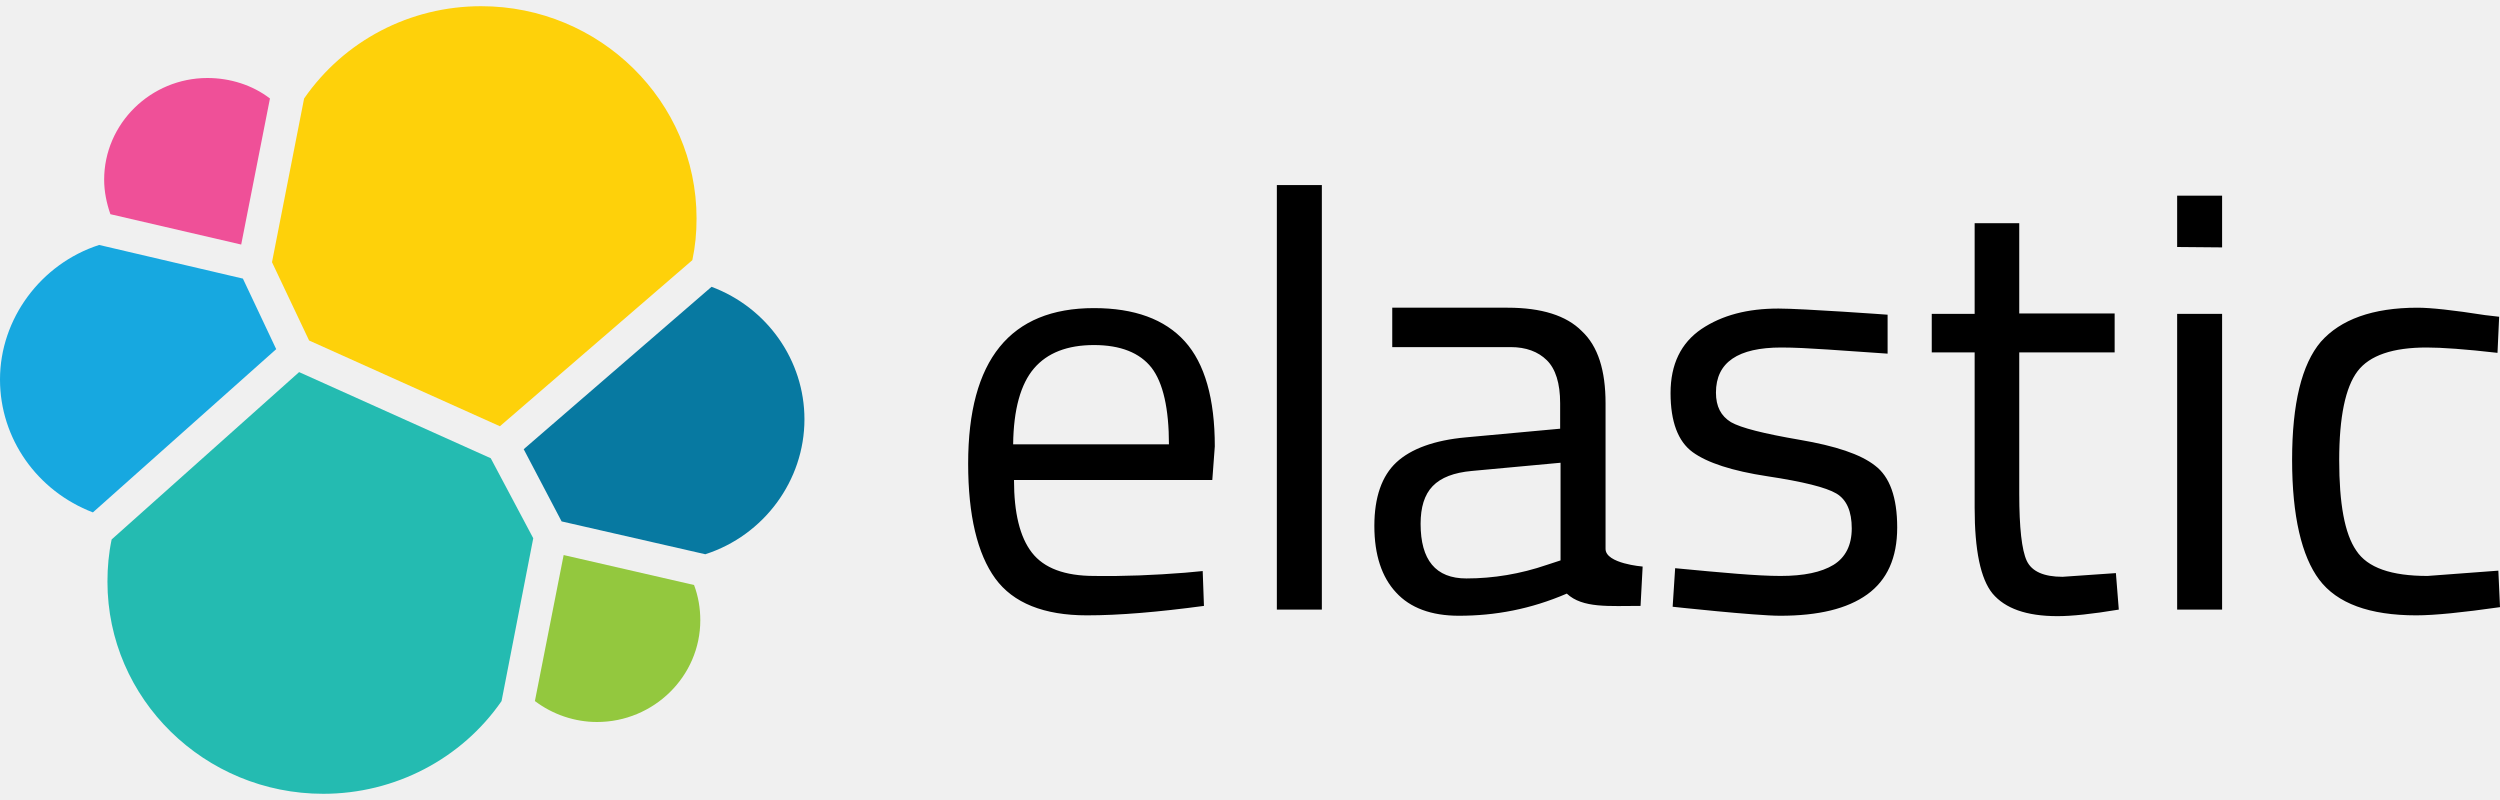
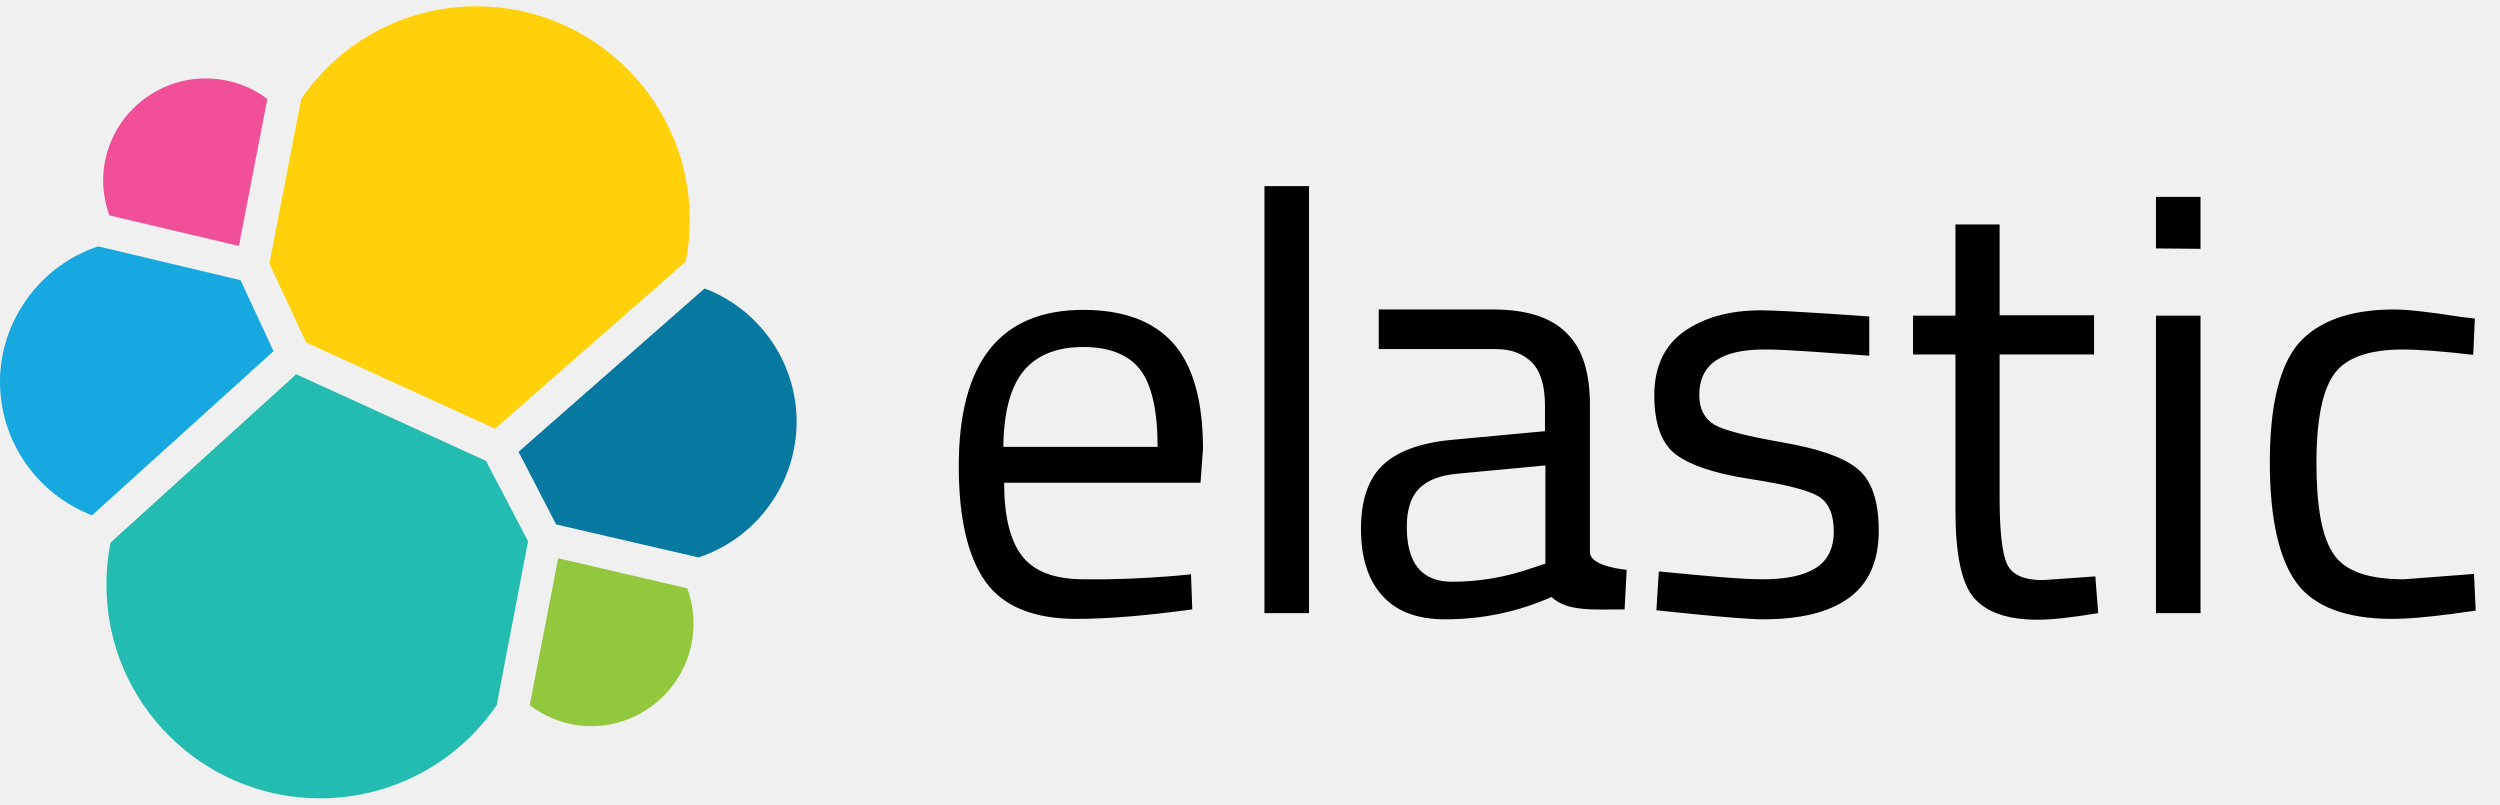
- <svg xmlns="http://www.w3.org/2000/svg" width="50" height="16" viewBox="0 0 50 16" fill="none">
-   <path d="M6.182 6.81L9.998 8.525L13.847 5.203C13.906 4.924 13.931 4.661 13.931 4.366C13.931 2.028 11.998 0.124 9.623 0.124C8.198 0.124 6.882 0.814 6.082 1.97L5.44 5.244L6.182 6.81Z" fill="#FED10A" />
-   <path d="M2.233 10.789C2.174 11.068 2.149 11.347 2.149 11.634C2.149 13.98 4.091 15.876 6.465 15.876C7.898 15.876 9.232 15.178 10.031 14.022L10.665 10.765L9.815 9.165L5.982 7.442L2.233 10.789Z" fill="#24BBB1" />
-   <path d="M2.208 4.284L4.824 4.891L5.399 1.97C5.049 1.7 4.599 1.56 4.149 1.56C3.016 1.56 2.083 2.471 2.083 3.595C2.083 3.832 2.133 4.07 2.208 4.284Z" fill="#EF5098" />
-   <path d="M1.983 4.899C0.817 5.276 0 6.376 0 7.59C0 8.771 0.742 9.821 1.858 10.248L5.524 6.983L4.858 5.572L1.983 4.899Z" fill="#17A8E0" />
-   <path d="M10.698 14.021C11.056 14.292 11.498 14.44 11.94 14.44C13.073 14.44 14.006 13.529 14.006 12.405C14.006 12.159 13.964 11.921 13.881 11.7L11.273 11.101L10.698 14.021Z" fill="#93C83E" />
-   <path d="M11.232 10.428L14.106 11.085C15.281 10.707 16.089 9.608 16.089 8.386C16.089 7.212 15.348 6.154 14.231 5.736L10.474 8.984L11.232 10.428Z" fill="#0779A1" />
-   <path d="M23.704 11.454L24.054 11.421L24.079 12.118C23.163 12.241 22.388 12.307 21.738 12.307C20.88 12.307 20.263 12.061 19.905 11.569C19.547 11.076 19.363 10.305 19.363 9.272C19.363 7.196 20.205 6.162 21.88 6.162C22.688 6.162 23.296 6.384 23.696 6.827C24.096 7.27 24.296 7.975 24.296 8.927L24.246 9.6H20.28C20.28 10.256 20.396 10.74 20.638 11.052C20.88 11.364 21.296 11.519 21.888 11.519C22.479 11.528 23.088 11.503 23.704 11.454ZM23.379 8.894C23.379 8.172 23.263 7.655 23.029 7.352C22.796 7.057 22.413 6.901 21.88 6.901C21.346 6.901 20.946 7.057 20.68 7.368C20.413 7.68 20.271 8.189 20.263 8.886H23.379V8.894ZM25.537 12.192V3.701H26.437V12.192H25.537ZM32.111 8.066V10.978C32.111 11.273 32.853 11.331 32.853 11.331L32.811 12.118C32.178 12.118 31.653 12.168 31.336 11.872C30.611 12.184 29.903 12.315 29.178 12.315C28.628 12.315 28.203 12.159 27.92 11.848C27.637 11.544 27.487 11.101 27.487 10.518C27.487 9.944 27.637 9.518 27.928 9.247C28.22 8.976 28.687 8.804 29.32 8.747L31.203 8.574V8.066C31.203 7.664 31.111 7.376 30.936 7.204C30.761 7.032 30.52 6.942 30.212 6.942H27.845V6.154H30.153C30.828 6.154 31.328 6.31 31.636 6.622C31.961 6.925 32.111 7.409 32.111 8.066ZM28.412 10.477C28.412 11.199 28.712 11.569 29.328 11.569C29.87 11.569 30.411 11.478 30.936 11.298L31.211 11.208V9.255L29.437 9.419C29.078 9.452 28.82 9.55 28.653 9.723C28.487 9.895 28.412 10.149 28.412 10.477ZM35.627 6.95C34.761 6.95 34.319 7.245 34.319 7.852C34.319 8.131 34.419 8.32 34.619 8.443C34.819 8.558 35.277 8.673 35.994 8.796C36.71 8.919 37.21 9.083 37.502 9.313C37.794 9.534 37.944 9.944 37.944 10.551C37.944 11.158 37.743 11.601 37.344 11.889C36.944 12.176 36.369 12.315 35.602 12.315C35.111 12.315 33.453 12.135 33.453 12.135L33.503 11.364C34.452 11.454 35.144 11.519 35.611 11.519C36.077 11.519 36.427 11.445 36.669 11.298C36.91 11.15 37.035 10.904 37.035 10.568C37.035 10.231 36.935 9.993 36.727 9.87C36.519 9.747 36.06 9.633 35.352 9.526C34.644 9.419 34.144 9.255 33.852 9.042C33.561 8.829 33.411 8.435 33.411 7.861C33.411 7.286 33.619 6.86 34.028 6.581C34.444 6.302 34.952 6.171 35.569 6.171C36.052 6.171 37.752 6.294 37.752 6.294V7.073C36.869 7.016 36.136 6.95 35.627 6.95ZM42.293 7.048H40.385V9.879C40.385 10.551 40.435 11.002 40.535 11.216C40.635 11.429 40.876 11.536 41.251 11.536L42.318 11.462L42.376 12.192C41.834 12.282 41.435 12.323 41.151 12.323C40.526 12.323 40.102 12.168 39.852 11.872C39.61 11.577 39.493 11.002 39.493 10.158V7.048H38.635V6.277H39.493V4.464H40.385V6.269H42.293V7.048ZM43.543 4.94V3.914H44.442V4.948L43.543 4.94ZM43.543 12.192V6.277H44.442V12.192H43.543ZM48.35 6.154C48.617 6.154 49.067 6.203 49.7 6.302L49.983 6.335L49.95 7.057C49.308 6.983 48.833 6.95 48.533 6.95C47.858 6.95 47.392 7.106 47.15 7.426C46.909 7.746 46.784 8.336 46.784 9.206C46.784 10.067 46.892 10.674 47.125 11.011C47.35 11.355 47.825 11.519 48.55 11.519L49.967 11.413L50 12.143C49.258 12.249 48.692 12.307 48.325 12.307C47.392 12.307 46.742 12.069 46.384 11.593C46.034 11.126 45.842 10.322 45.842 9.198C45.842 8.074 46.034 7.286 46.417 6.835C46.809 6.392 47.45 6.154 48.35 6.154Z" fill="black" />
+ <svg xmlns="http://www.w3.org/2000/svg" width="87" height="28" viewBox="0 0 87 28" fill="none">
+   <g clip-path="url(#clip0_1311_7164)">
+     <path d="M10.653 11.918L17.228 14.919L23.861 9.104C23.961 8.616 24.004 8.157 24.004 7.64C24.004 3.549 20.674 0.218 16.582 0.218C14.127 0.218 11.859 1.424 10.48 3.448L9.375 9.176L10.653 11.918Z" fill="#FED10A" />
+     <path d="M3.848 18.881C3.747 19.369 3.704 19.858 3.704 20.36C3.704 24.466 7.049 27.782 11.141 27.782C13.61 27.782 15.907 26.562 17.285 24.538L18.377 18.838L16.912 16.039L10.308 13.024L3.848 18.881Z" fill="#24BBB1" />
+     <path d="M3.805 7.497L8.313 8.559L9.303 3.448C8.7 2.974 7.925 2.73 7.15 2.73C5.197 2.73 3.589 4.324 3.589 6.291C3.589 6.707 3.675 7.123 3.805 7.497Z" fill="#EF5098" />
+     <path d="M3.417 8.573C1.407 9.234 0 11.157 0 13.282C0 15.35 1.278 17.187 3.202 17.934L9.518 12.22L8.37 9.75L3.417 8.573Z" fill="#17A8E0" />
+     <path d="M18.434 24.538C19.051 25.012 19.812 25.27 20.573 25.27C22.526 25.27 24.134 23.676 24.134 21.709C24.134 21.279 24.062 20.862 23.918 20.475L19.425 19.427L18.434 24.538Z" fill="#93C83E" />
+     <path d="M19.353 18.25L24.306 19.398C26.33 18.738 27.723 16.814 27.723 14.675C27.723 12.622 26.445 10.77 24.521 10.038L18.046 15.723L19.353 18.25Z" fill="#0779A1" />
+     <path d="M40.844 20.044L41.447 19.987L41.491 21.207C39.911 21.422 38.576 21.537 37.456 21.537C35.978 21.537 34.915 21.107 34.298 20.245C33.681 19.384 33.365 18.034 33.365 16.225C33.365 12.593 34.815 10.784 37.7 10.784C39.093 10.784 40.141 11.172 40.83 11.947C41.519 12.722 41.864 13.957 41.864 15.622L41.778 16.8H34.944C34.944 17.948 35.145 18.795 35.561 19.341C35.978 19.886 36.696 20.159 37.715 20.159C38.734 20.174 39.782 20.13 40.844 20.044ZM40.285 15.565C40.285 14.302 40.084 13.397 39.682 12.866C39.28 12.349 38.619 12.076 37.7 12.076C36.782 12.076 36.093 12.349 35.633 12.895C35.174 13.44 34.93 14.33 34.915 15.551H40.285V15.565ZM44.003 21.336V6.477H45.553V21.336H44.003ZM55.33 14.115V19.212C55.33 19.728 56.608 19.829 56.608 19.829L56.536 21.207C55.445 21.207 54.541 21.293 53.995 20.776C52.746 21.322 51.526 21.552 50.277 21.552C49.329 21.552 48.597 21.279 48.109 20.733C47.621 20.202 47.362 19.427 47.362 18.408C47.362 17.403 47.621 16.656 48.123 16.182C48.626 15.709 49.43 15.407 50.521 15.307L53.765 15.005V14.115C53.765 13.412 53.608 12.909 53.306 12.608C53.005 12.306 52.588 12.148 52.057 12.148H47.98V10.77H51.956C53.119 10.77 53.981 11.043 54.512 11.588C55.072 12.119 55.33 12.966 55.33 14.115ZM48.956 18.336C48.956 19.599 49.473 20.245 50.535 20.245C51.468 20.245 52.402 20.087 53.306 19.771L53.78 19.614V16.197L50.722 16.484C50.105 16.541 49.66 16.713 49.372 17.015C49.085 17.317 48.956 17.762 48.956 18.336ZM61.389 12.162C59.896 12.162 59.135 12.679 59.135 13.742C59.135 14.23 59.307 14.56 59.652 14.775C59.996 14.976 60.786 15.177 62.02 15.393C63.255 15.608 64.117 15.895 64.619 16.297C65.121 16.685 65.38 17.403 65.38 18.465C65.38 19.527 65.035 20.303 64.346 20.805C63.657 21.308 62.666 21.552 61.346 21.552C60.499 21.552 57.642 21.236 57.642 21.236L57.728 19.886C59.364 20.044 60.556 20.159 61.36 20.159C62.164 20.159 62.767 20.03 63.183 19.771C63.6 19.513 63.815 19.082 63.815 18.494C63.815 17.905 63.643 17.489 63.284 17.273C62.925 17.058 62.135 16.857 60.915 16.671C59.695 16.484 58.833 16.197 58.331 15.823C57.828 15.45 57.57 14.761 57.57 13.756C57.57 12.751 57.929 12.005 58.632 11.517C59.35 11.028 60.226 10.799 61.288 10.799C62.121 10.799 65.05 11.014 65.05 11.014V12.378C63.528 12.277 62.264 12.162 61.389 12.162ZM72.874 12.335H69.586V17.288C69.586 18.465 69.672 19.255 69.845 19.628C70.017 20.001 70.433 20.188 71.079 20.188L72.917 20.059L73.018 21.336C72.084 21.494 71.395 21.566 70.907 21.566C69.83 21.566 69.098 21.293 68.668 20.776C68.251 20.26 68.05 19.255 68.05 17.776V12.335H66.572V10.985H68.05V7.812H69.586V10.971H72.874V12.335ZM75.028 8.645V6.851H76.578V8.659L75.028 8.645ZM75.028 21.336V10.985H76.578V21.336H75.028ZM83.311 10.77C83.771 10.77 84.546 10.856 85.637 11.028L86.125 11.086L86.068 12.349C84.962 12.22 84.144 12.162 83.627 12.162C82.464 12.162 81.66 12.435 81.244 12.995C80.828 13.555 80.612 14.589 80.612 16.111C80.612 17.618 80.799 18.68 81.201 19.269C81.588 19.872 82.407 20.159 83.656 20.159L86.096 19.973L86.154 21.25C84.876 21.437 83.9 21.537 83.268 21.537C81.66 21.537 80.54 21.121 79.923 20.288C79.32 19.47 78.99 18.063 78.99 16.096C78.99 14.129 79.32 12.751 79.981 11.961C80.655 11.186 81.761 10.77 83.311 10.77Z" fill="black" />
+   </g>
+   <defs>
+     <clipPath id="clip0_1311_7164">
+       <rect width="86.154" height="28" fill="white" />
+     </clipPath>
+   </defs>
</svg>
